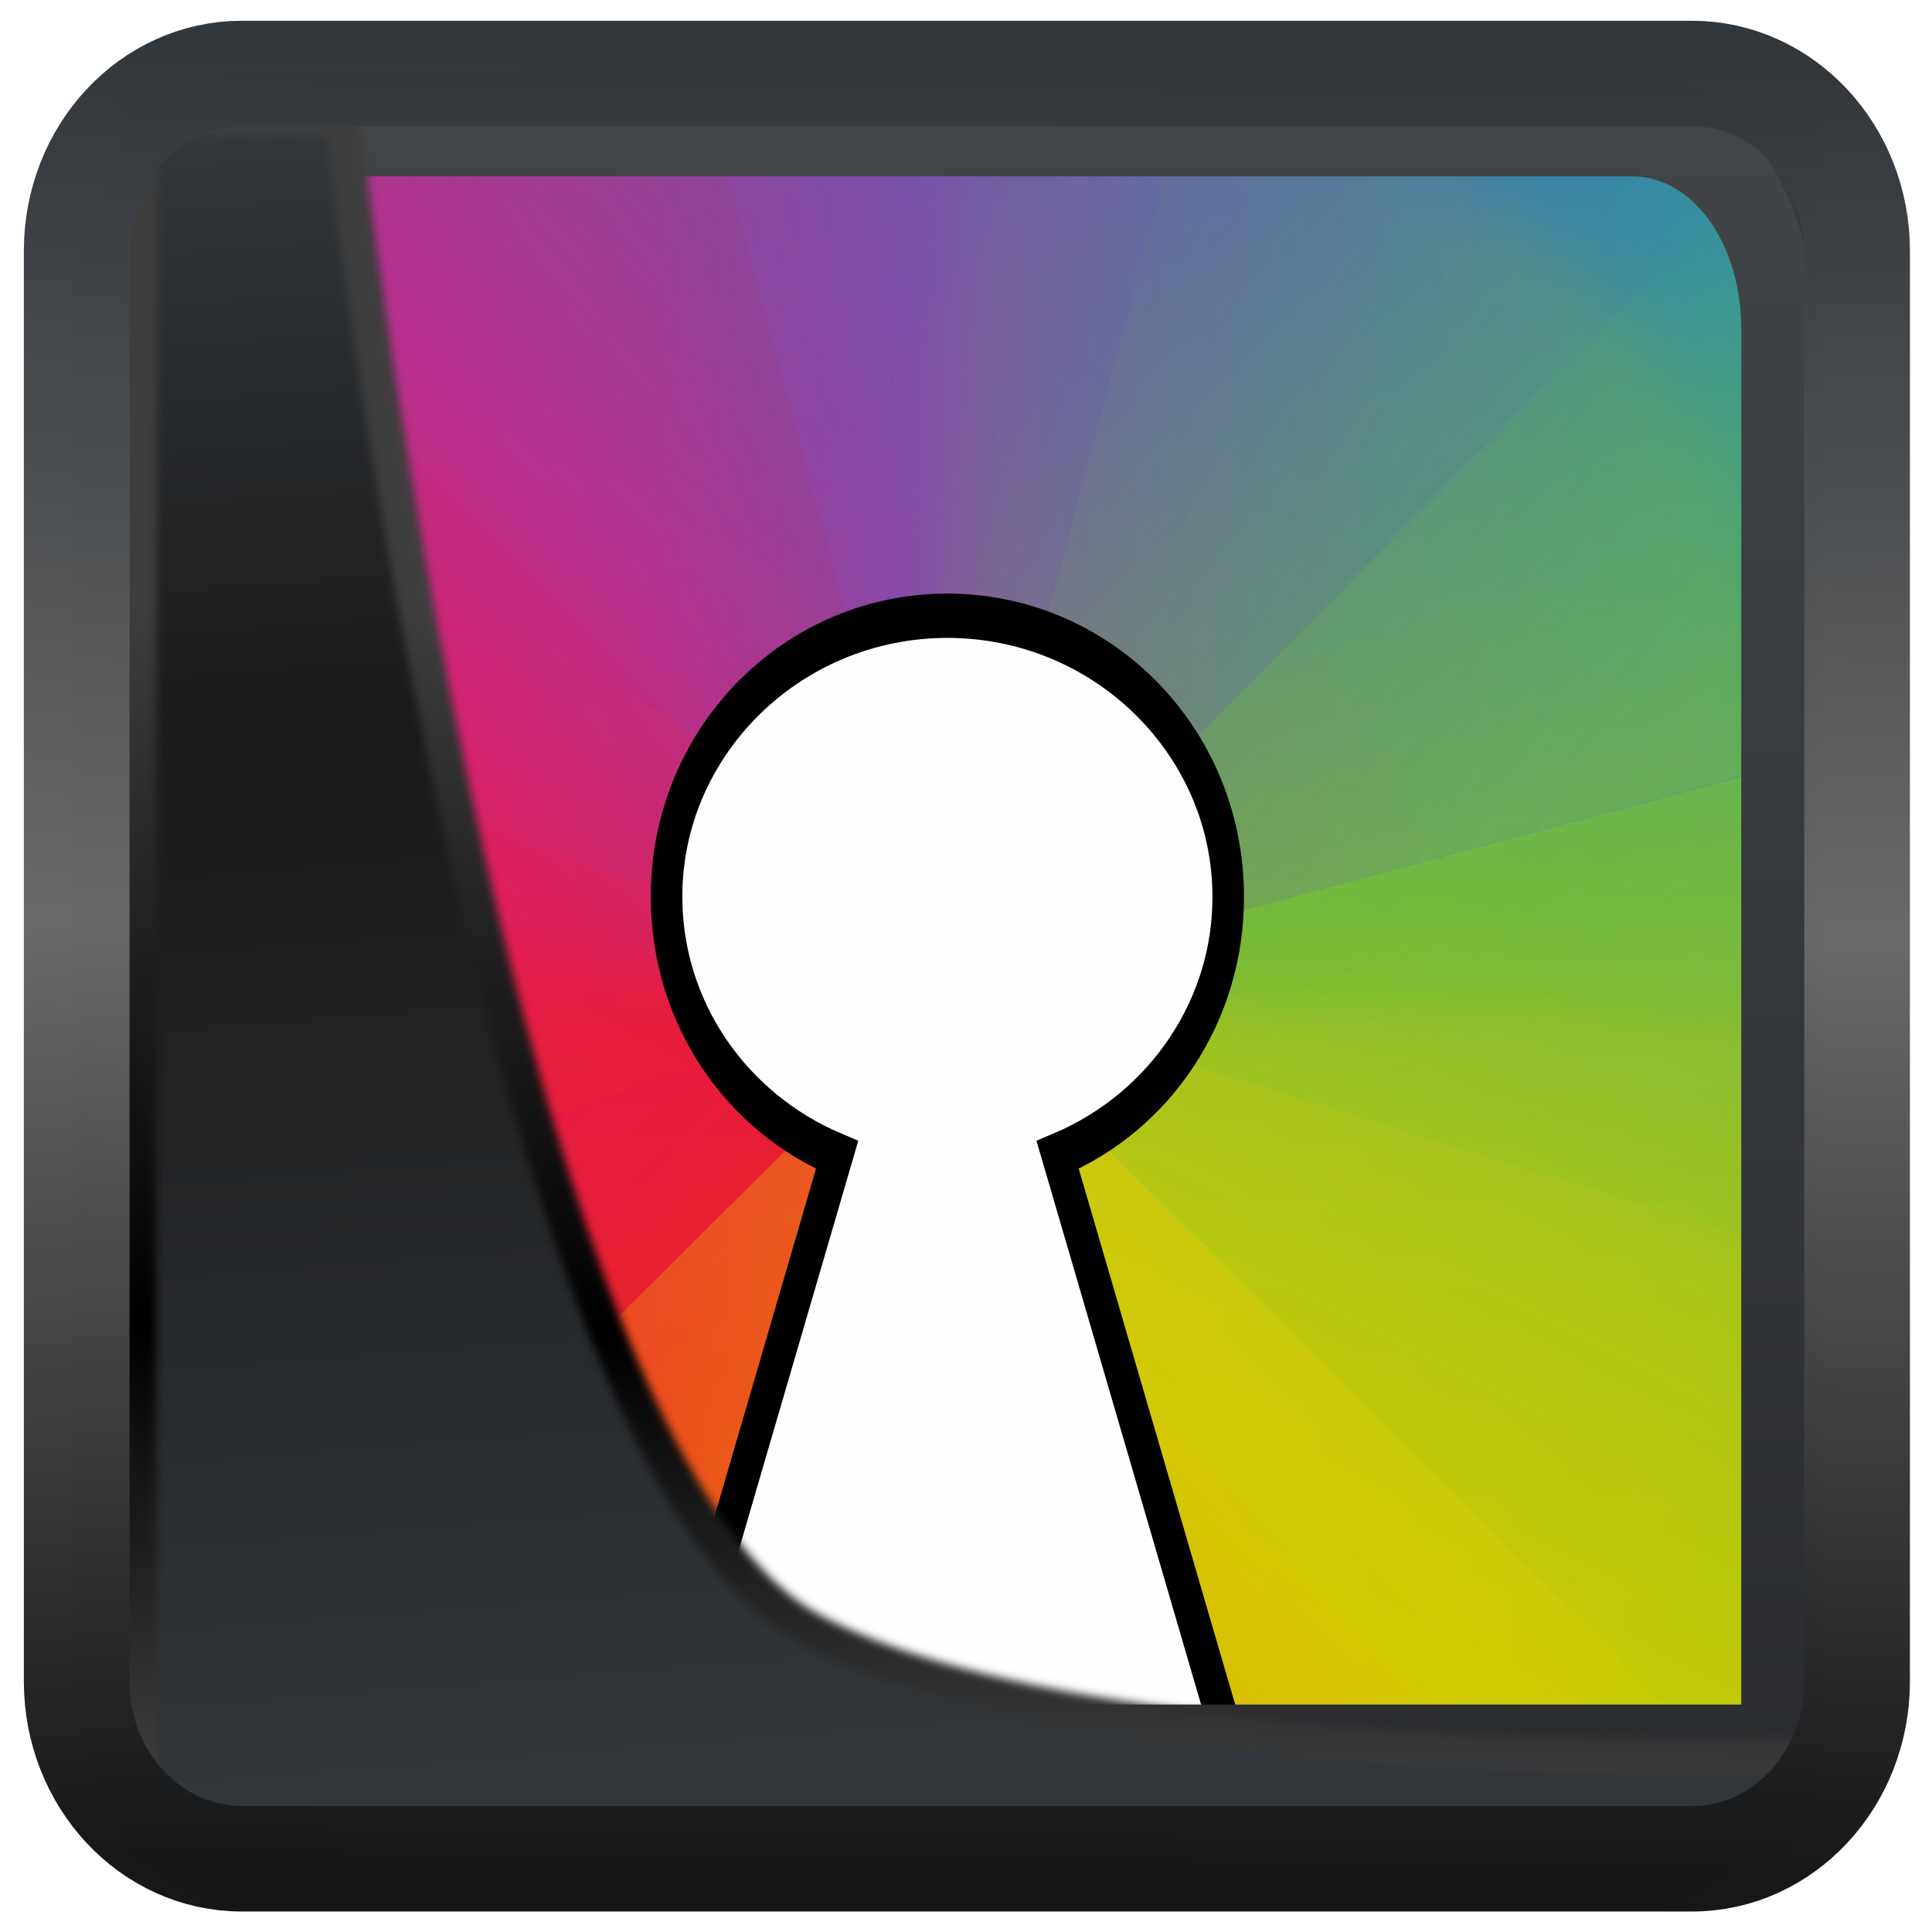
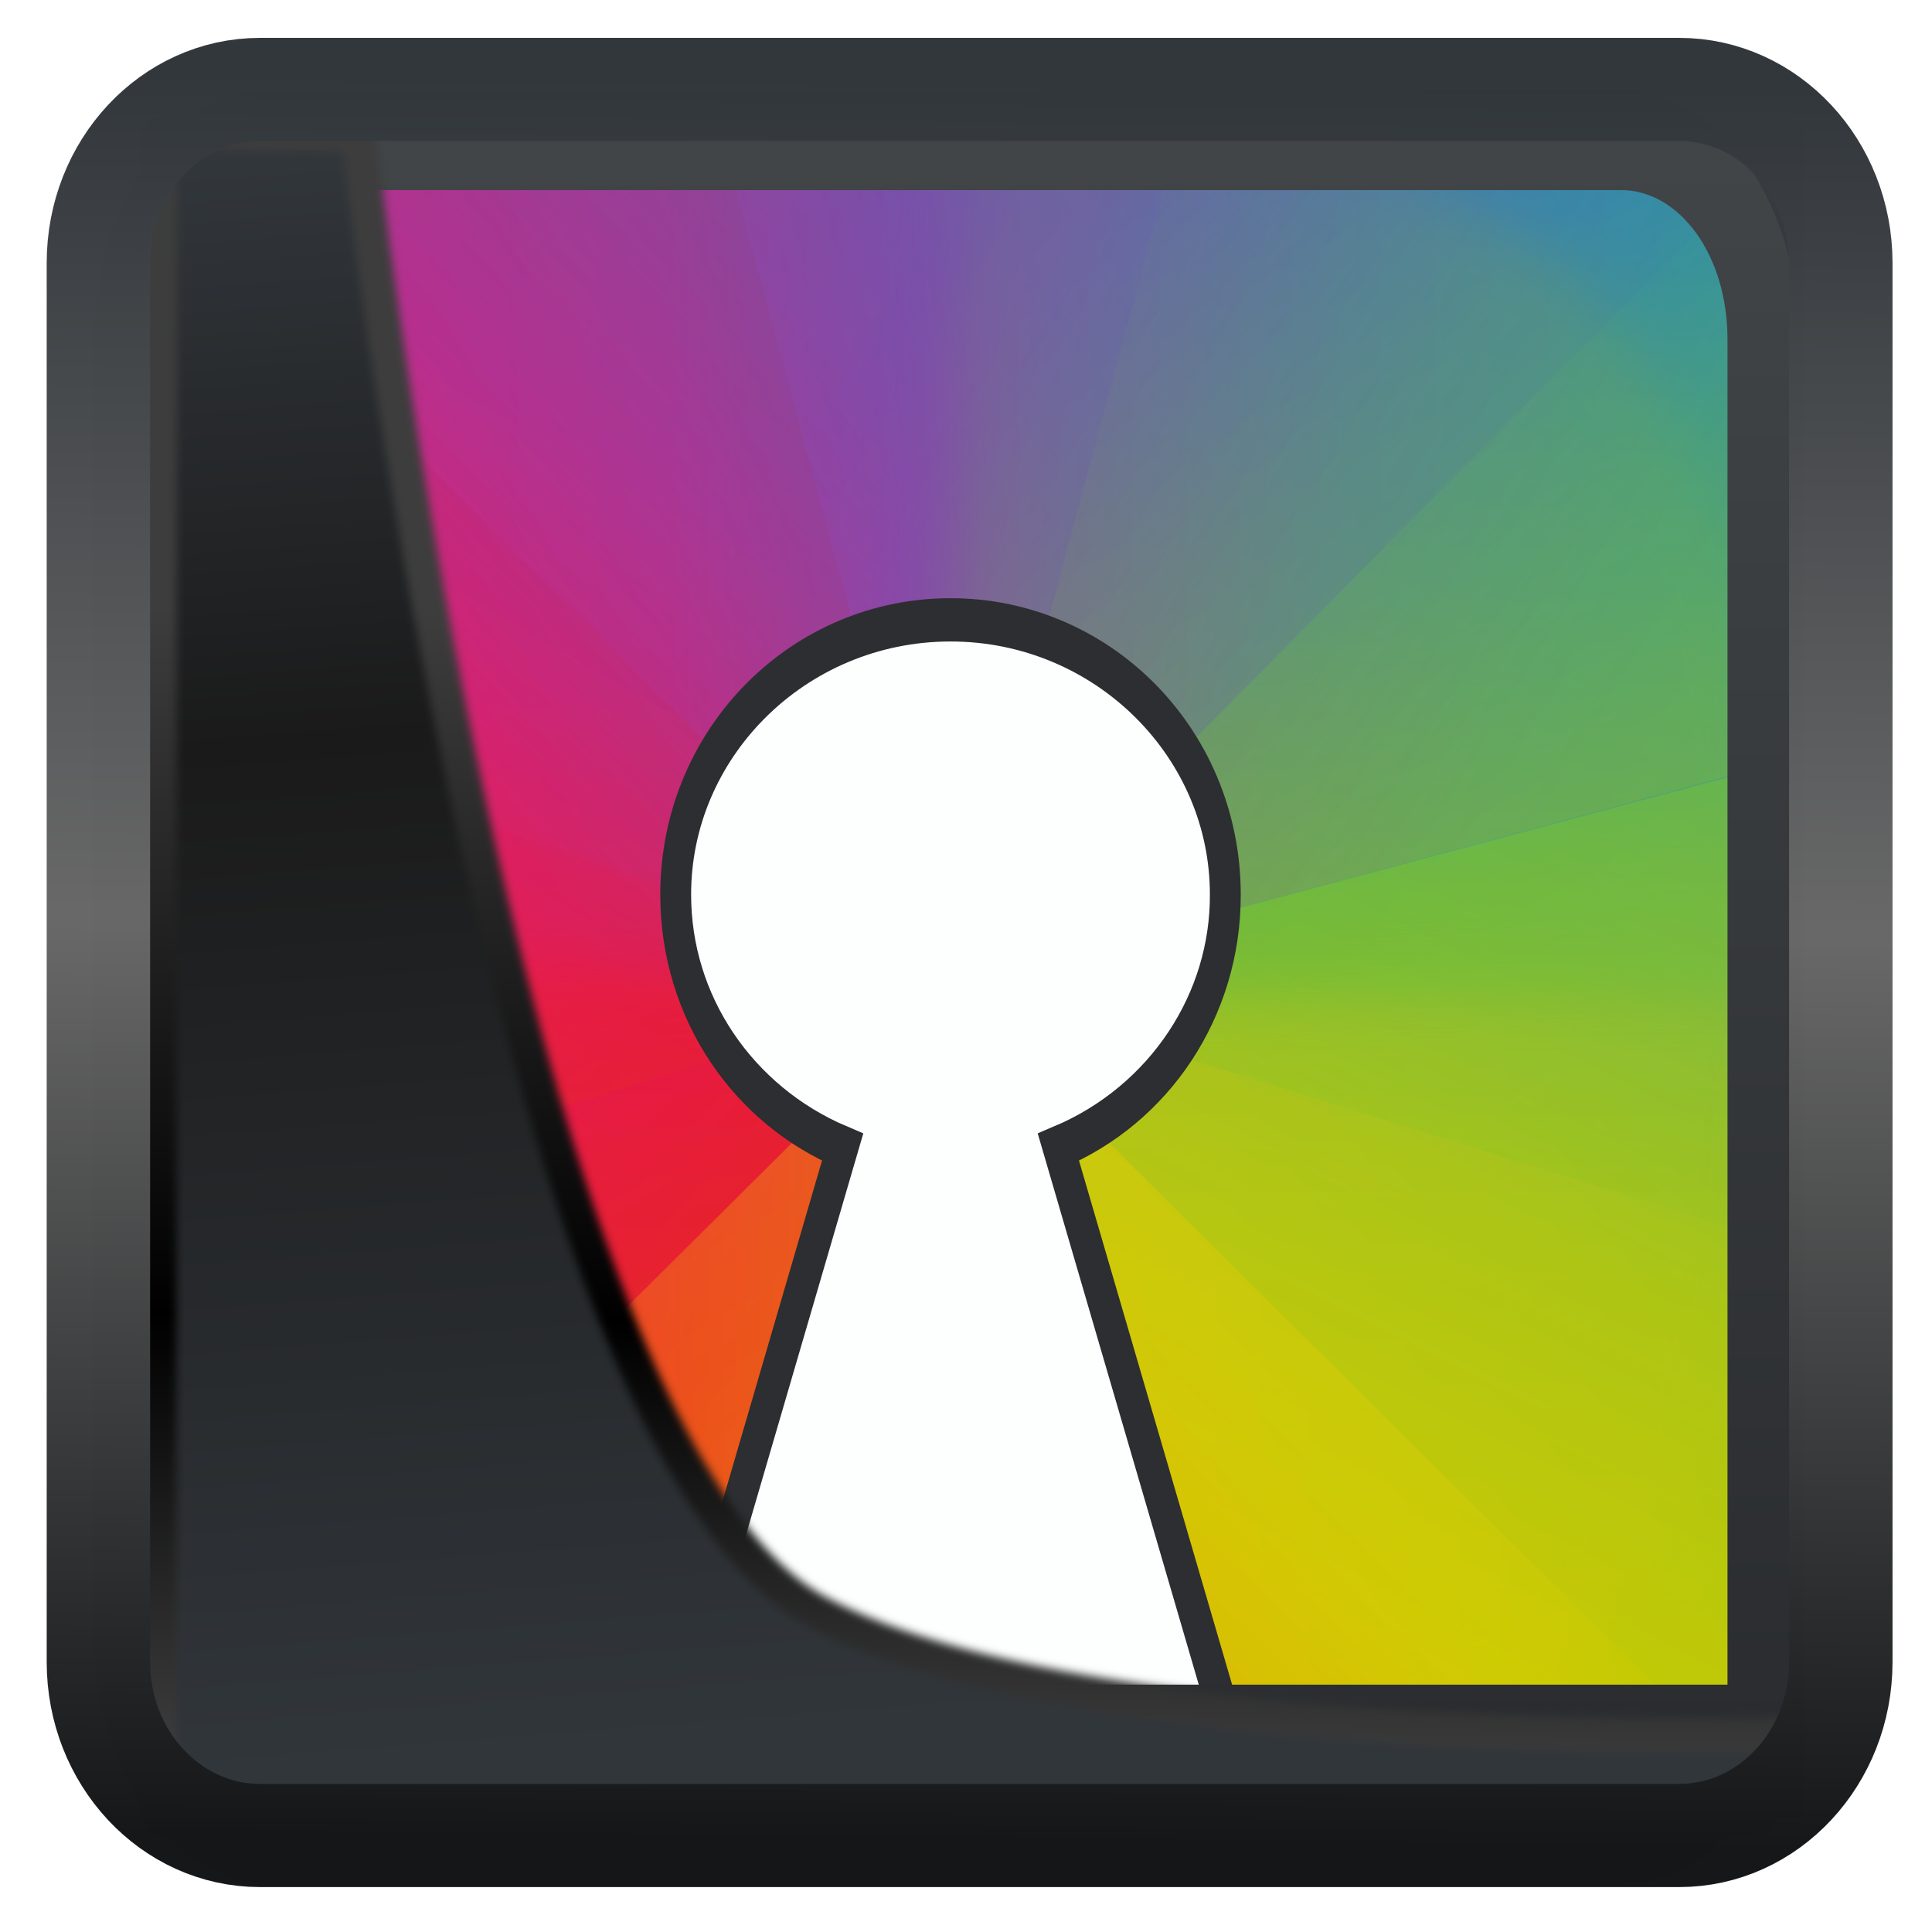
- <svg xmlns="http://www.w3.org/2000/svg" xmlns:xlink="http://www.w3.org/1999/xlink" width="64" height="64" version="1.1" viewBox="0 0 64 64" id="svg22">
+ <svg xmlns="http://www.w3.org/2000/svg" xmlns:xlink="http://www.w3.org/1999/xlink" width="48" height="48" version="1.1" viewBox="0 0 48 48" id="svg22">
  <defs id="defs12">
    <linearGradient id="linearGradient917">
      <stop style="stop-color:#000000;stop-opacity:0.996" offset="0" id="stop913" />
      <stop style="stop-color:#353a3f;stop-opacity:0.996" offset="1" id="stop915" />
    </linearGradient>
-     <linearGradient id="linearGradient1005-3-3" x1="5.253" x2="9.382" y1="15.383" y2="2.942" gradientTransform="matrix(0.99999,0,0,0.99999,1.632,-0.61743)" gradientUnits="userSpaceOnUse">
-       <stop stop-color="#fa8200" offset="0" id="stop2" />
-       <stop stop-color="#ff9600" offset=".37" id="stop4" />
-       <stop stop-color="#ffb400" offset="1" id="stop6" />
-     </linearGradient>
-     <filter id="filter4014" x="-0.062" y="-0.058" width="1.125" height="1.115" color-interpolation-filters="sRGB">
-       <feGaussianBlur stdDeviation="1.094" id="feGaussianBlur9" />
-     </filter>
    <linearGradient xlink:href="#linearGradient3487" id="linearGradient3403" gradientUnits="userSpaceOnUse" x1="6.949" y1="4.555" x2="11.215" y2="59.052" />
    <linearGradient id="linearGradient3487">
      <stop style="stop-color:#32373c;stop-opacity:1" offset="0" id="stop3481" />
      <stop id="stop3483" offset="0.368" style="stop-color:#1a1a1a;stop-opacity:1" />
      <stop style="stop-color:#31363b;stop-opacity:1" offset="1" id="stop3485" />
    </linearGradient>
    <linearGradient xlink:href="#linearGradient20604" id="linearGradient20558" gradientUnits="userSpaceOnUse" x1="25.802" y1="20.374" x2="25.111" y2="58.913" />
    <linearGradient id="linearGradient20604">
      <stop id="stop20598" offset="0" style="stop-color:#3d3d3d;stop-opacity:1" />
      <stop style="stop-color:#000000;stop-opacity:1" offset="0.618" id="stop20600" />
      <stop id="stop20602" offset="1" style="stop-color:#3d3d3d;stop-opacity:1" />
    </linearGradient>
    <filter style="color-interpolation-filters:sRGB" id="filter20720" x="-0.017" y="-0.016" width="1.034" height="1.033">
      <feGaussianBlur stdDeviation="0.147" id="feGaussianBlur20722" />
    </filter>
    <linearGradient gradientTransform="translate(0.360678,-0.1301695)" xlink:href="#linearGradient4555" id="linearGradient4557" x1="43.5" y1="64.012" x2="44.142" y2="0.306" gradientUnits="userSpaceOnUse" />
    <linearGradient id="linearGradient4555">
      <stop style="stop-color:#141618;stop-opacity:1" offset="0" id="stop4551" />
      <stop id="stop4559" offset="0.518" style="stop-color:#686868;stop-opacity:1" />
      <stop style="stop-color:#31363b;stop-opacity:1" offset="1" id="stop4553" />
    </linearGradient>
    <filter style="color-interpolation-filters:sRGB" id="filter4601" x="-0.03" width="1.06" y="-0.03" height="1.06">
      <feGaussianBlur stdDeviation="0.015" id="feGaussianBlur4603" />
    </filter>
-     <linearGradient xlink:href="#linearGradient917" id="linearGradient919" x1="7.401" y1="41.743" x2="33.063" y2="7.107" gradientUnits="userSpaceOnUse" gradientTransform="matrix(1.338305,0,0,1.338305,-0.2561879,-0.1926011)" />
+     <linearGradient xlink:href="#linearGradient917" id="linearGradient919" x1="7.401" y1="41.743" x2="33.063" y2="7.107" gradientUnits="userSpaceOnUse" gradientTransform="matrix(0.9823126,0,0,0.9816764,0.3920284,0.2951266)" />
    <linearGradient xlink:href="#g" id="l" y1="24.302" x1="8.273" y2="8.377" gradientUnits="userSpaceOnUse" x2="24.149" />
    <linearGradient id="g">
      <stop stop-color="#e81877" id="stop42" />
      <stop offset=".312" stop-color="#dd1d8c" id="stop44" />
      <stop offset=".562" stop-color="#6d57b1" id="stop46" />
      <stop offset=".75" stop-color="#2a78c1" id="stop48" />
      <stop offset="1" stop-color="#018dcb" id="stop50" />
    </linearGradient>
    <clipPath id="k">
      <rect width="32" x="8" y="8" rx="16" height="32" id="rect102" />
    </clipPath>
    <linearGradient xlink:href="#h" id="n" y1="24.353" x1="8.385" y2="8.574" gradientUnits="userSpaceOnUse" x2="23.846" gradientTransform="matrix(1,0,0,-1,384.571,547.798)" />
    <linearGradient id="h">
      <stop stop-color="#e51561" id="stop54" />
      <stop offset=".312" stop-color="#e4156c" id="stop56" />
      <stop offset=".562" stop-color="#e71e2c" id="stop58" />
      <stop offset=".75" stop-color="#e8301e" id="stop60" />
      <stop offset="1" stop-color="#e6320e" id="stop62" />
    </linearGradient>
    <clipPath id="m">
      <rect width="32" x="392.571" y="507.798" rx="16" height="32" id="rect105" />
    </clipPath>
    <linearGradient xlink:href="#i" id="p" y1="24.159" x1="8.125" y2="8.481" gradientUnits="userSpaceOnUse" x2="23.775" gradientTransform="matrix(-1,0,0,1,432.571,499.798)" />
    <linearGradient id="i">
      <stop stop-color="#bec900" id="stop66" />
      <stop offset=".312" stop-color="#9ec80a" id="stop68" />
      <stop offset=".562" stop-color="#71b93d" id="stop70" />
      <stop offset=".75" stop-color="#35a48f" id="stop72" />
      <stop offset="1" stop-color="#018fca" id="stop74" />
    </linearGradient>
    <clipPath id="o">
      <rect width="32" x="392.571" y="507.798" rx="16" height="32" id="rect108" />
    </clipPath>
    <linearGradient xlink:href="#j" id="r" y1="24.063" x1="8.233" y2="7.787" gradientUnits="userSpaceOnUse" x2="23.265" gradientTransform="rotate(180,216.286,273.899)" />
    <linearGradient id="j">
      <stop stop-color="#c1cc00" id="stop78" />
      <stop offset=".312" stop-color="#dfcd00" id="stop80" />
      <stop offset=".562" stop-color="#f0cc00" id="stop82" />
      <stop offset=".75" stop-color="#fd8c08" id="stop84" />
      <stop offset="1" stop-color="#f25c13" id="stop86" />
    </linearGradient>
    <clipPath id="q">
      <rect width="32" x="392.571" y="507.798" rx="16" height="32" id="rect111" />
    </clipPath>
    <linearGradient xlink:href="#g" id="t" y1="24.161" x1="8.255" y2="8.402" gradientUnits="userSpaceOnUse" x2="24.093" />
    <clipPath id="s">
      <rect width="32" x="8" y="8" rx="16" height="32" id="rect114" />
    </clipPath>
    <filter width="1.167" x="-0.083" y="-0.081" height="1.162" id="u" color-interpolation-filters="sRGB">
      <feGaussianBlur stdDeviation=".4" id="feGaussianBlur138" />
    </filter>
    <linearGradient xlink:href="#h" id="w" y1="23.598" x1="7.49" y2="8.264" gradientUnits="userSpaceOnUse" x2="24.468" gradientTransform="matrix(1,0,0,-1,384.571,547.798)" />
    <clipPath id="v">
      <rect width="32" x="392.571" y="507.798" rx="16" height="32" id="rect117" />
    </clipPath>
-     <filter width="1.167" x="-0.083" y="-0.081" height="1.162" id="filter1027" color-interpolation-filters="sRGB">
-       <feGaussianBlur stdDeviation=".4" id="feGaussianBlur1025" />
-     </filter>
    <linearGradient xlink:href="#j" id="y" y1="24.121" x1="8.371" y2="8.03" gradientUnits="userSpaceOnUse" x2="24.012" gradientTransform="rotate(180,216.286,273.899)" />
    <clipPath id="x">
      <rect width="32" x="392.571" y="507.798" rx="16" height="32" id="rect120" />
    </clipPath>
-     <filter width="1.167" x="-0.083" y="-0.081" height="1.162" id="filter1046" color-interpolation-filters="sRGB">
-       <feGaussianBlur stdDeviation=".4" id="feGaussianBlur1044" />
-     </filter>
    <linearGradient xlink:href="#i" id="A" y1="24.08" x1="8.394" y2="8.362" gradientUnits="userSpaceOnUse" x2="24.139" gradientTransform="matrix(-1,0,0,1,432.571,499.798)" />
    <clipPath id="z">
      <rect width="32" x="392.571" y="507.798" rx="16" height="32" id="rect123" />
    </clipPath>
-     <filter width="1.167" x="-0.083" y="-0.081" height="1.162" id="filter1065" color-interpolation-filters="sRGB">
-       <feGaussianBlur stdDeviation=".4" id="feGaussianBlur1063" />
-     </filter>
    <linearGradient xlink:href="#g" id="B" gradientUnits="userSpaceOnUse" x1="8.457" y1="23.998" x2="24.105" y2="8.236" />
-     <clipPath id="clipPath1082">
-       <rect width="32" x="8" y="8" rx="16" height="32" id="rect1080" />
-     </clipPath>
    <linearGradient xlink:href="#h" id="C" y1="24.022" x1="8.043" y2="8" gradientUnits="userSpaceOnUse" x2="24" gradientTransform="matrix(1,0,0,-1,384.571,547.798)" />
-     <clipPath id="clipPath1099">
-       <rect width="32" x="392.571" y="507.798" rx="16" height="32" id="rect1097" />
-     </clipPath>
    <linearGradient xlink:href="#j" id="D" y1="24" x1="8" y2="8" gradientUnits="userSpaceOnUse" x2="24" gradientTransform="rotate(180,216.286,273.899)" />
-     <clipPath id="clipPath1116">
-       <rect width="32" x="392.571" y="507.798" rx="16" height="32" id="rect1114" />
-     </clipPath>
    <linearGradient xlink:href="#i" id="E" y1="24.135" x1="8.192" y2="8.233" gradientUnits="userSpaceOnUse" x2="24.062" gradientTransform="matrix(-1,0,0,1,432.571,499.798)" />
-     <clipPath id="clipPath1133">
-       <rect width="32" x="392.571" y="507.798" rx="16" height="32" id="rect1131" />
-     </clipPath>
    <linearGradient xlink:href="#g" id="G" y1="23.328" x1="8.059" y2="8.372" gradientUnits="userSpaceOnUse" x2="23.775" />
    <clipPath id="F">
      <rect width="32" x="8" y="8" rx="16" height="32" id="rect126" />
    </clipPath>
    <linearGradient xlink:href="#h" id="I" y1="23.961" x1="8.323" y2="8.255" gradientUnits="userSpaceOnUse" x2="23.943" gradientTransform="matrix(1,0,0,-1,384.571,547.798)" />
    <clipPath id="H">
      <rect width="32" x="392.571" y="507.798" rx="16" height="32" id="rect129" />
    </clipPath>
-     <linearGradient xlink:href="#j" id="K" y1="24" x1="8" y2="8.385" gradientUnits="userSpaceOnUse" x2="24.272" gradientTransform="rotate(180,216.286,273.899)" />
-     <clipPath id="J">
-       <rect width="32" x="392.571" y="507.798" rx="16" height="32" id="rect132" />
-     </clipPath>
    <linearGradient xlink:href="#i" id="M" y1="23.524" x1="7.302" y2="8.469" gradientUnits="userSpaceOnUse" x2="24.042" gradientTransform="matrix(-1,0,0,1,432.571,499.798)" />
    <clipPath id="L">
      <rect width="32" x="392.571" y="507.798" rx="16" height="32" id="rect135" />
    </clipPath>
-     <linearGradient id="N" y1="547.8" y2="536.8" x2="0" gradientUnits="userSpaceOnUse" gradientTransform="matrix(1,0,0,0.54545,-384.57,-255.8)">
-       <stop stop-color="#c6cdd1" id="stop27" />
-       <stop offset="1" stop-color="#e0e5e7" id="stop29" />
-     </linearGradient>
-     <linearGradient id="O" y1="536.8" y2="503.8" x2="0" gradientUnits="userSpaceOnUse" gradientTransform="matrix(1.338305,0,0,1.338305,-514.2114,-669.8584)">
+     <linearGradient id="O" y1="536.8" y2="503.8" x2="0" gradientUnits="userSpaceOnUse" gradientTransform="matrix(0.6548665,0,0,0.6548665,-252.312,-326.3092)">
      <stop stop-color="#2a2c2f" id="stop32" />
      <stop offset="1" stop-color="#424649" id="stop34" />
    </linearGradient>
  </defs>
-   <rect style="display:inline;fill:url(#linearGradient919);fill-opacity:1;fill-rule:evenodd;stroke:none;stroke-width:1.242;stroke-linejoin:round;stroke-miterlimit:7.8" id="rect1192" width="56.322" height="57.162" x="3.977" y="3.847" ry="0" />
-   <g id="g949" transform="translate(-65.82469,-3.568902)">
+   <rect style="display:inline;fill:url(#linearGradient919);fill-opacity:1;fill-rule:evenodd;stroke:none;stroke-width:0.911;stroke-linejoin:round;stroke-miterlimit:7.8" id="rect1192" width="41.34" height="41.929" x="3.499" y="3.258" ry="0" />
+   <g id="g949" transform="matrix(1.50002,0,0,1.499048,-98.73834,-5.349375)">
    <g id="g173144" transform="matrix(0.8981211,0,0,1.261041,67.805,0.5097918)">
-       <path d="m 24.159,10.832 c -5.838,1.535 -13.025,4.163 -13.403,5.493 -0.173,0.314 0.495,4.974 1.12,7.636 L 24,24 Z" transform="matrix(2.570777,0.487665,-0.6888391,1.820055,-12.42852,-26.96062)" clip-path="url(#k)" id="path143" style="fill:url(#l)" />
-       <path d="m 408.557,536.313 c -3.734,0 -5.803,1.212 -7.895,1.889 -1.321,-3.807 -3.052,-10.433 -4.198,-15.28 l 12.107,0.876 z" transform="matrix(2.570777,0.487665,-0.6888391,1.820055,-656.7971,-1124.173)" clip-path="url(#m)" id="path145" style="fill:url(#n)" />
-       <path d="m 408.55,510.761 c 3.708,-0.73 7.008,-1.273 7.342,-0.962 0.574,0.533 3.584,9.873 4.929,15.046 l -12.25,-1.047 z" transform="matrix(2.570777,0.487665,-0.6888391,1.820055,-656.7971,-1124.173)" clip-path="url(#o)" id="path147" style="fill:url(#p)" />
-       <path d="m 408.557,536.313 c 6.337,-1.695 13.12,-2.183 13.873,-4.508 0.31,-0.961 -1.61,-5.283 -1.61,-7.502 l -12.249,-0.505 z" transform="matrix(2.570777,0.487665,-0.6888391,1.820055,-656.7971,-1124.173)" clip-path="url(#q)" id="path149" style="fill:url(#r)" />
-       <path d="m 23.93,11.46 c -5.762,0 -10.064,0.604 -10.573,1.537 -0.331,0.607 -0.977,7.298 -0.977,10.4 L 24,24 Z" transform="matrix(2.661461,0,0,1.884267,-31.13669,-16.80021)" clip-path="url(#s)" id="path151" style="opacity:0.7;fill:url(#t);filter:url(#u)" />
-       <path d="m 407.87,535.702 c -5.956,0 -6.454,-0.59 -10.763,-0.026 -0.104,-1.356 0.007,-8.688 0.007,-11.596 l 11.458,-0.282 z" transform="matrix(2.661461,0,0,1.884267,-1054.662,-958.5509)" clip-path="url(#v)" id="path153" style="opacity:0.7;fill:url(#w);filter:url(#u)" />
-       <path d="m 408.56,535.636 c 8.864,0 11.678,-2.894 11.678,-11.758 l -11.667,-0.08 z" transform="matrix(2.661461,0,0,1.884267,-1054.662,-958.5509)" clip-path="url(#x)" id="path155" style="opacity:0.7;fill:url(#y);filter:url(#u)" />
-       <path d="m 408.641,511.299 c 8.864,0 11.597,3.474 11.597,12.338 l -11.667,0.161 z" transform="matrix(2.661461,0,0,1.884267,-1054.662,-958.5509)" clip-path="url(#z)" id="path157" style="opacity:0.7;fill:url(#A);filter:url(#u)" />
-       <path d="M 23.874,8.398 C 17.25,12.245 8.883,22.008 8.429,23.977 L 24,24 Z" transform="matrix(1.881937,1.332378,-1.881937,1.332378,32.73902,-35.5303)" clip-path="url(#s)" id="path159" style="opacity:0.35;fill:url(#B)" />
-       <path d="m 408.571,539.798 c -7.337,-7.388 -11,-11.262 -15.616,-16.023 l 15.616,0.023 z" transform="matrix(1.881937,1.332378,-1.881937,1.332378,249.5883,-1213.846)" clip-path="url(#v)" id="path161" style="opacity:0.35;fill:url(#C)" />
-       <path d="m 408.571,539.798 c 7.364,-3.653 11.204,-12.314 16,-16 h -16 z" transform="matrix(1.881937,1.332378,-1.881937,1.332378,249.5883,-1213.846)" clip-path="url(#x)" id="path163" style="opacity:0.35;fill:url(#D)" />
-       <path d="m 408.445,508.218 c 6.409,5.87 9.963,9.238 16.126,15.58 h -16 z" transform="matrix(1.881937,1.332378,-1.881937,1.332378,249.5883,-1213.846)" clip-path="url(#z)" id="path165" style="opacity:0.35;fill:url(#E)" />
-       <path d="m 23.98,11.81 c -3.284,-0.917 -8.176,-1.473 -8.282,-1.08 -0.78,2.89 -4.49,7.742 -4.49,13.266 L 24,24 Z" transform="matrix(0.6888391,1.820055,-2.570777,0.487665,77.90441,-26.96062)" clip-path="url(#F)" id="path167" style="opacity:0.3;fill:url(#G)" />
-       <path d="m 409.107,535.935 c -7.82,-2.059 -13.72,-3.915 -13.955,-4.417 -0.936,-0.885 0.46,-5.353 0.46,-7.72 h 12.96 z" transform="matrix(0.6888391,1.820055,-2.570777,0.487665,1097.87,-970.6505)" clip-path="url(#H)" id="path169" style="opacity:0.3;fill:url(#I)" />
-       <path d="m 408.541,511.797 c 4.89,1.31 13.51,4.12 14.262,4.684 0.067,1.414 -1.213,3.095 -1.213,6.954 l -13.019,0.363 z" transform="matrix(0.6888391,1.820055,-2.570777,0.487665,1097.87,-970.6505)" clip-path="url(#L)" id="path173" style="opacity:0.3;fill:url(#M)" />
-       <path d="m 32.738,18.601 a 10.358,7.377 0 0 0 -10.358,7.377 c 0,3.058 2.572,5.665 6.29,6.787 L 22.38,48.108 H 43.096 L 36.806,32.765 a 10.301,7.337 0 0 0 6.29,-6.787 10.358,7.377 0 0 0 -10.358,-7.377 z" overflow="visible" stroke-width="1.697" id="path28-2-7-2-7" style="fill:#fdfefe;fill-opacity:1;stroke:#000000;stroke-width:1.164;stroke-miterlimit:4;stroke-dasharray:none;stroke-opacity:1" />
-       <path d="m 7.152,4.38 c -3.707,0 -6.692,2.984 -6.692,6.692 v 34.796 c 0,3.707 2.984,6.692 6.692,6.692 H 58.008 c 3.707,0 6.692,-2.984 6.692,-6.692 V 11.071 c 0,-3.707 -2.984,-6.692 -6.692,-6.692 z m 0.005,2.679 H 58.013 a 4.019,4.019 0 0 1 2.844,1.171 c 0.721,0.72 1.156,1.717 1.163,2.817 V 47.203 H 3.143 V 11.058 A 3.998,3.998 0 0 1 7.158,7.059 Z" id="path177" style="fill:url(#O);stroke-width:1.338" />
+       <path d="m 24.159,10.832 c -5.838,1.535 -13.025,4.163 -13.403,5.493 -0.173,0.314 0.495,4.974 1.12,7.636 L 24,24 Z" transform="matrix(1.257946,0.2386268,-0.3370663,0.8905988,-6.777015,-11.72314)" clip-path="url(#k)" id="path143" style="fill:url(#l)" />
+       <path d="m 408.557,536.313 c -3.734,0 -5.803,1.212 -7.895,1.889 -1.321,-3.807 -3.052,-10.433 -4.198,-15.28 l 12.107,0.876 z" transform="matrix(1.257946,0.2386268,-0.3370663,0.8905988,-322.0828,-548.6167)" clip-path="url(#m)" id="path145" style="fill:url(#n)" />
+       <path d="m 408.55,510.761 c 3.708,-0.73 7.008,-1.273 7.342,-0.962 0.574,0.533 3.584,9.873 4.929,15.046 l -12.25,-1.047 z" transform="matrix(1.257946,0.2386268,-0.3370663,0.8905988,-322.0828,-548.6167)" clip-path="url(#o)" id="path147" style="fill:url(#p)" />
+       <path d="m 408.557,536.313 c 6.337,-1.695 13.12,-2.183 13.873,-4.508 0.31,-0.961 -1.61,-5.283 -1.61,-7.502 l -12.249,-0.505 z" transform="matrix(1.257946,0.2386268,-0.3370663,0.8905988,-322.0828,-548.6167)" clip-path="url(#q)" id="path149" style="fill:url(#r)" />
+       <path d="m 23.93,11.46 c -5.762,0 -10.064,0.604 -10.573,1.537 -0.331,0.607 -0.977,7.298 -0.977,10.4 L 24,24 Z" transform="matrix(1.30232,0,0,0.9220193,-15.93139,-6.751391)" clip-path="url(#s)" id="path151" style="opacity:0.7;fill:url(#t);filter:url(#u)" />
+       <path d="m 407.87,535.702 c -5.956,0 -6.454,-0.59 -10.763,-0.026 -0.104,-1.356 0.007,-8.688 0.007,-11.596 l 11.458,-0.282 z" transform="matrix(1.30232,0,0,0.9220193,-516.7681,-467.5737)" clip-path="url(#v)" id="path153" style="opacity:0.7;fill:url(#w);filter:url(#u)" />
+       <path d="m 408.56,535.636 c 8.864,0 11.678,-2.894 11.678,-11.758 l -11.667,-0.08 z" transform="matrix(1.30232,0,0,0.9220193,-516.7681,-467.5737)" clip-path="url(#x)" id="path155" style="opacity:0.7;fill:url(#y);filter:url(#u)" />
+       <path d="m 408.641,511.299 c 8.864,0 11.597,3.474 11.597,12.338 l -11.667,0.161 z" transform="matrix(1.30232,0,0,0.9220193,-516.7681,-467.5737)" clip-path="url(#z)" id="path157" style="opacity:0.7;fill:url(#A);filter:url(#u)" />
+       <path d="M 23.874,8.398 C 17.25,12.245 8.883,22.008 8.429,23.977 L 24,24 Z" transform="matrix(0.9208792,0.6519661,-0.9208792,0.6519661,15.3246,-15.9165)" clip-path="url(#s)" id="path159" style="opacity:0.35;fill:url(#B)" />
+       <path d="m 408.571,539.798 c -7.337,-7.388 -11,-11.262 -15.616,-16.023 l 15.616,0.023 z" transform="matrix(0.9208792,0.6519661,-0.9208792,0.6519661,121.4344,-592.4959)" clip-path="url(#v)" id="path161" style="opacity:0.35;fill:url(#C)" />
+       <path d="m 408.571,539.798 c 7.364,-3.653 11.204,-12.314 16,-16 h -16 z" transform="matrix(0.9208792,0.6519661,-0.9208792,0.6519661,121.4344,-592.4959)" clip-path="url(#x)" id="path163" style="opacity:0.35;fill:url(#D)" />
+       <path d="m 408.445,508.218 c 6.409,5.87 9.963,9.238 16.126,15.58 h -16 z" transform="matrix(0.9208792,0.6519661,-0.9208792,0.6519661,121.4344,-592.4959)" clip-path="url(#z)" id="path165" style="opacity:0.35;fill:url(#E)" />
+       <path d="m 23.98,11.81 c -3.284,-0.917 -8.176,-1.473 -8.282,-1.08 -0.78,2.89 -4.49,7.742 -4.49,13.266 L 24,24 Z" transform="matrix(0.3370663,0.8905988,-1.257946,0.2386268,37.42516,-11.72314)" clip-path="url(#F)" id="path167" style="opacity:0.3;fill:url(#G)" />
+       <path d="m 409.107,535.935 c -7.82,-2.059 -13.72,-3.915 -13.955,-4.417 -0.936,-0.885 0.46,-5.353 0.46,-7.72 h 12.96 z" transform="matrix(0.3370663,0.8905988,-1.257946,0.2386268,536.5199,-473.4944)" clip-path="url(#H)" id="path169" style="opacity:0.3;fill:url(#I)" />
+       <path d="m 408.541,511.797 c 4.89,1.31 13.51,4.12 14.262,4.684 0.067,1.414 -1.213,3.095 -1.213,6.954 l -13.019,0.363 z" transform="matrix(0.3370663,0.8905988,-1.257946,0.2386268,536.5199,-473.4944)" clip-path="url(#L)" id="path173" style="opacity:0.3;fill:url(#M)" />
+       <path d="m 15.324,10.572 a 5.068,3.61 0 0 0 -5.068,3.61 c 0,1.496 1.259,2.772 3.078,3.321 l -3.078,7.508 H 20.392 l -3.078,-7.508 a 5.041,3.59 0 0 0 3.078,-3.321 5.068,3.61 0 0 0 -5.068,-3.61 z" overflow="visible" id="path28-2-7-2-7" style="fill:#fdfefe;fill-opacity:1;stroke:#2c2e31;stroke-width:0.569;stroke-miterlimit:4;stroke-dasharray:none;stroke-opacity:1" />
+       <path d="m 2.804,3.613 c -1.814,0 -3.274,1.46 -3.274,3.274 V 23.913 c 0,1.814 1.46,3.274 3.274,3.274 H 27.689 c 1.814,0 3.274,-1.46 3.274,-3.274 V 6.887 c 0,-1.814 -1.46,-3.274 -3.274,-3.274 z m 0.003,1.311 H 27.692 a 1.967,1.967 0 0 1 1.392,0.573 c 0.353,0.352 0.566,0.84 0.569,1.378 V 24.567 H 0.842 V 6.88 A 1.956,1.956 0 0 1 2.807,4.924 Z" id="path177" style="fill:url(#O);stroke-width:0.655" />
    </g>
  </g>
-   <path style="display:inline;mix-blend-mode:normal;fill:url(#linearGradient3403);fill-opacity:1;stroke:url(#linearGradient20558);stroke-width:1.162;stroke-linecap:butt;stroke-linejoin:round;stroke-miterlimit:4;stroke-dasharray:none;stroke-opacity:1;filter:url(#filter20720)" d="M 4.704,3.981 4.691,60.802 H 58.595 l 1.022,-2.866 c 0,0 -23.875,0.766 -32.844,-4.14 C 16.258,48.042 11.401,4.098 11.401,4.098 Z" id="path1686" transform="matrix(1.006244,0,0,1.006244,-0.1227526,-0.1592956)" />
-   <rect style="display:inline;fill:none;fill-opacity:1;stroke:url(#linearGradient4557);stroke-width:3.714;stroke-linejoin:round;stroke-miterlimit:7.8;stroke-dasharray:none;stroke-opacity:0.995;filter:url(#filter4601)" id="rect4539" width="62.567" height="62.867" x="1.032" y="0.596" ry="6.245" rx="5.803" transform="matrix(0.9426325,0,0,0.9407112,1.567902,1.874018)" />
+   <path style="display:inline;mix-blend-mode:normal;fill:url(#linearGradient3403);fill-opacity:1;stroke:url(#linearGradient20558);stroke-width:1.162;stroke-linecap:butt;stroke-linejoin:round;stroke-miterlimit:4;stroke-dasharray:none;stroke-opacity:1;filter:url(#filter20720)" d="M 4.704,3.981 4.691,60.802 H 58.595 l 1.022,-2.866 c 0,0 -23.875,0.766 -32.844,-4.14 C 16.258,48.042 11.401,4.098 11.401,4.098 Z" id="path1686" transform="matrix(0.7385809,0,0,0.7381026,0.4899695,0.319557)" />
+   <rect style="display:inline;fill:none;fill-opacity:1;stroke:url(#linearGradient4557);stroke-width:3.714;stroke-linejoin:round;stroke-miterlimit:7.8;stroke-dasharray:none;stroke-opacity:0.995;filter:url(#filter4601)" id="rect4539" width="62.567" height="62.867" x="1.032" y="0.596" ry="6.245" rx="5.803" transform="matrix(0.6918898,0,0,0.6900325,1.730905,1.811038)" />
</svg>
